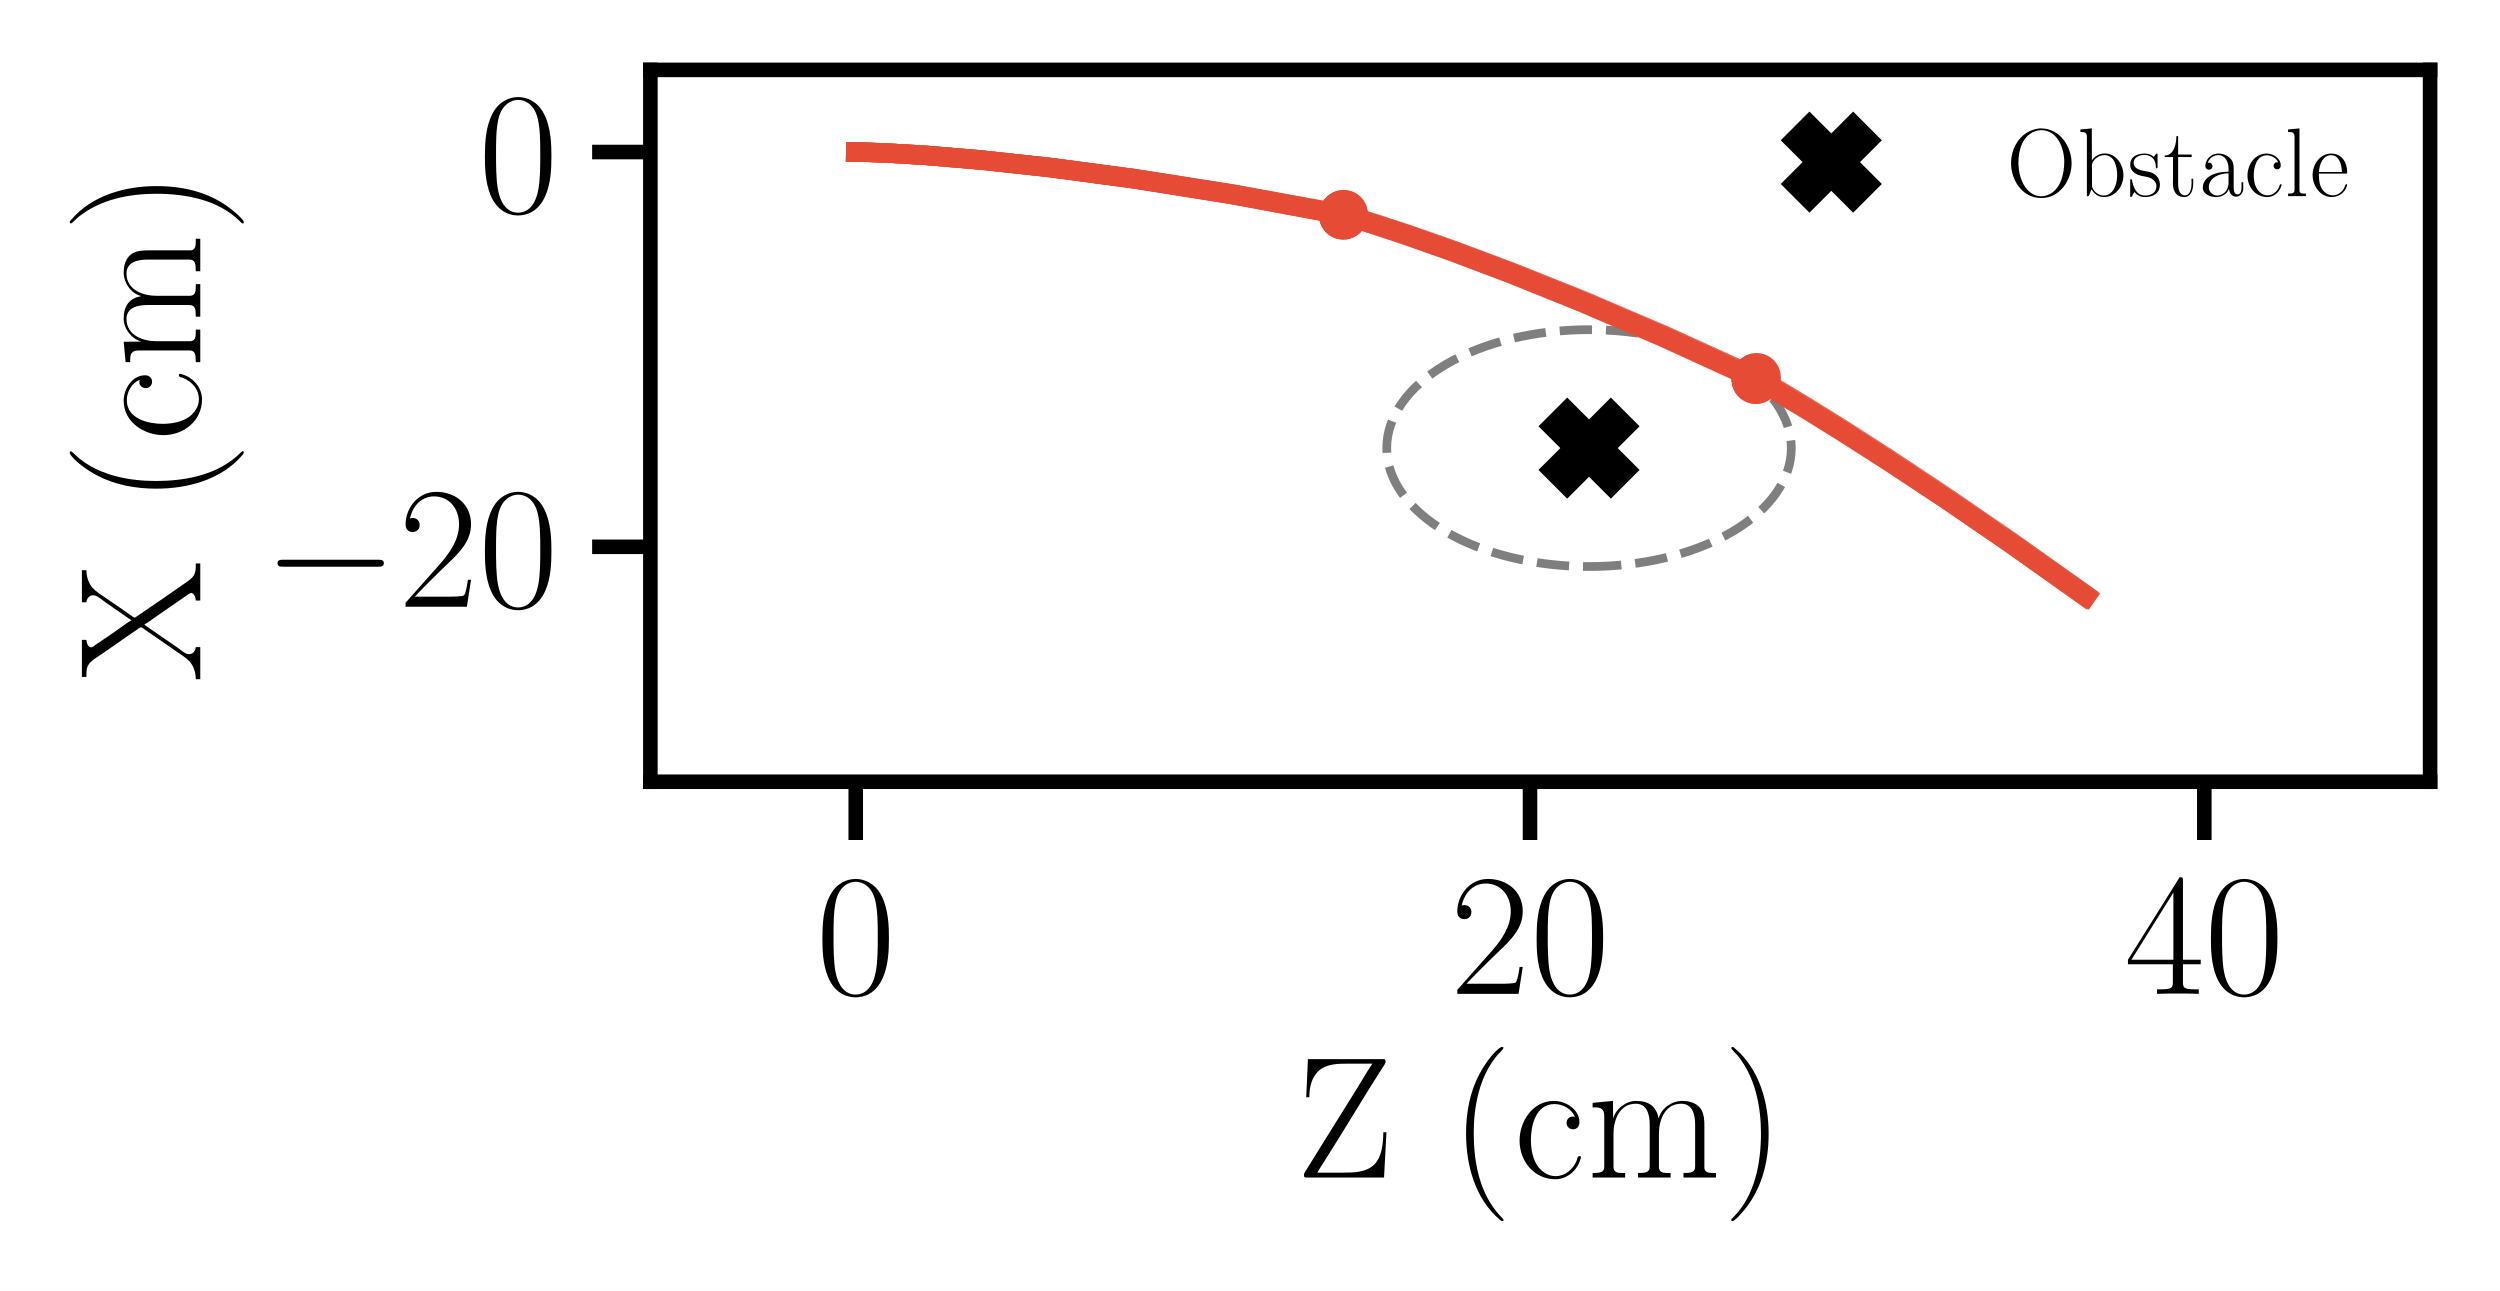
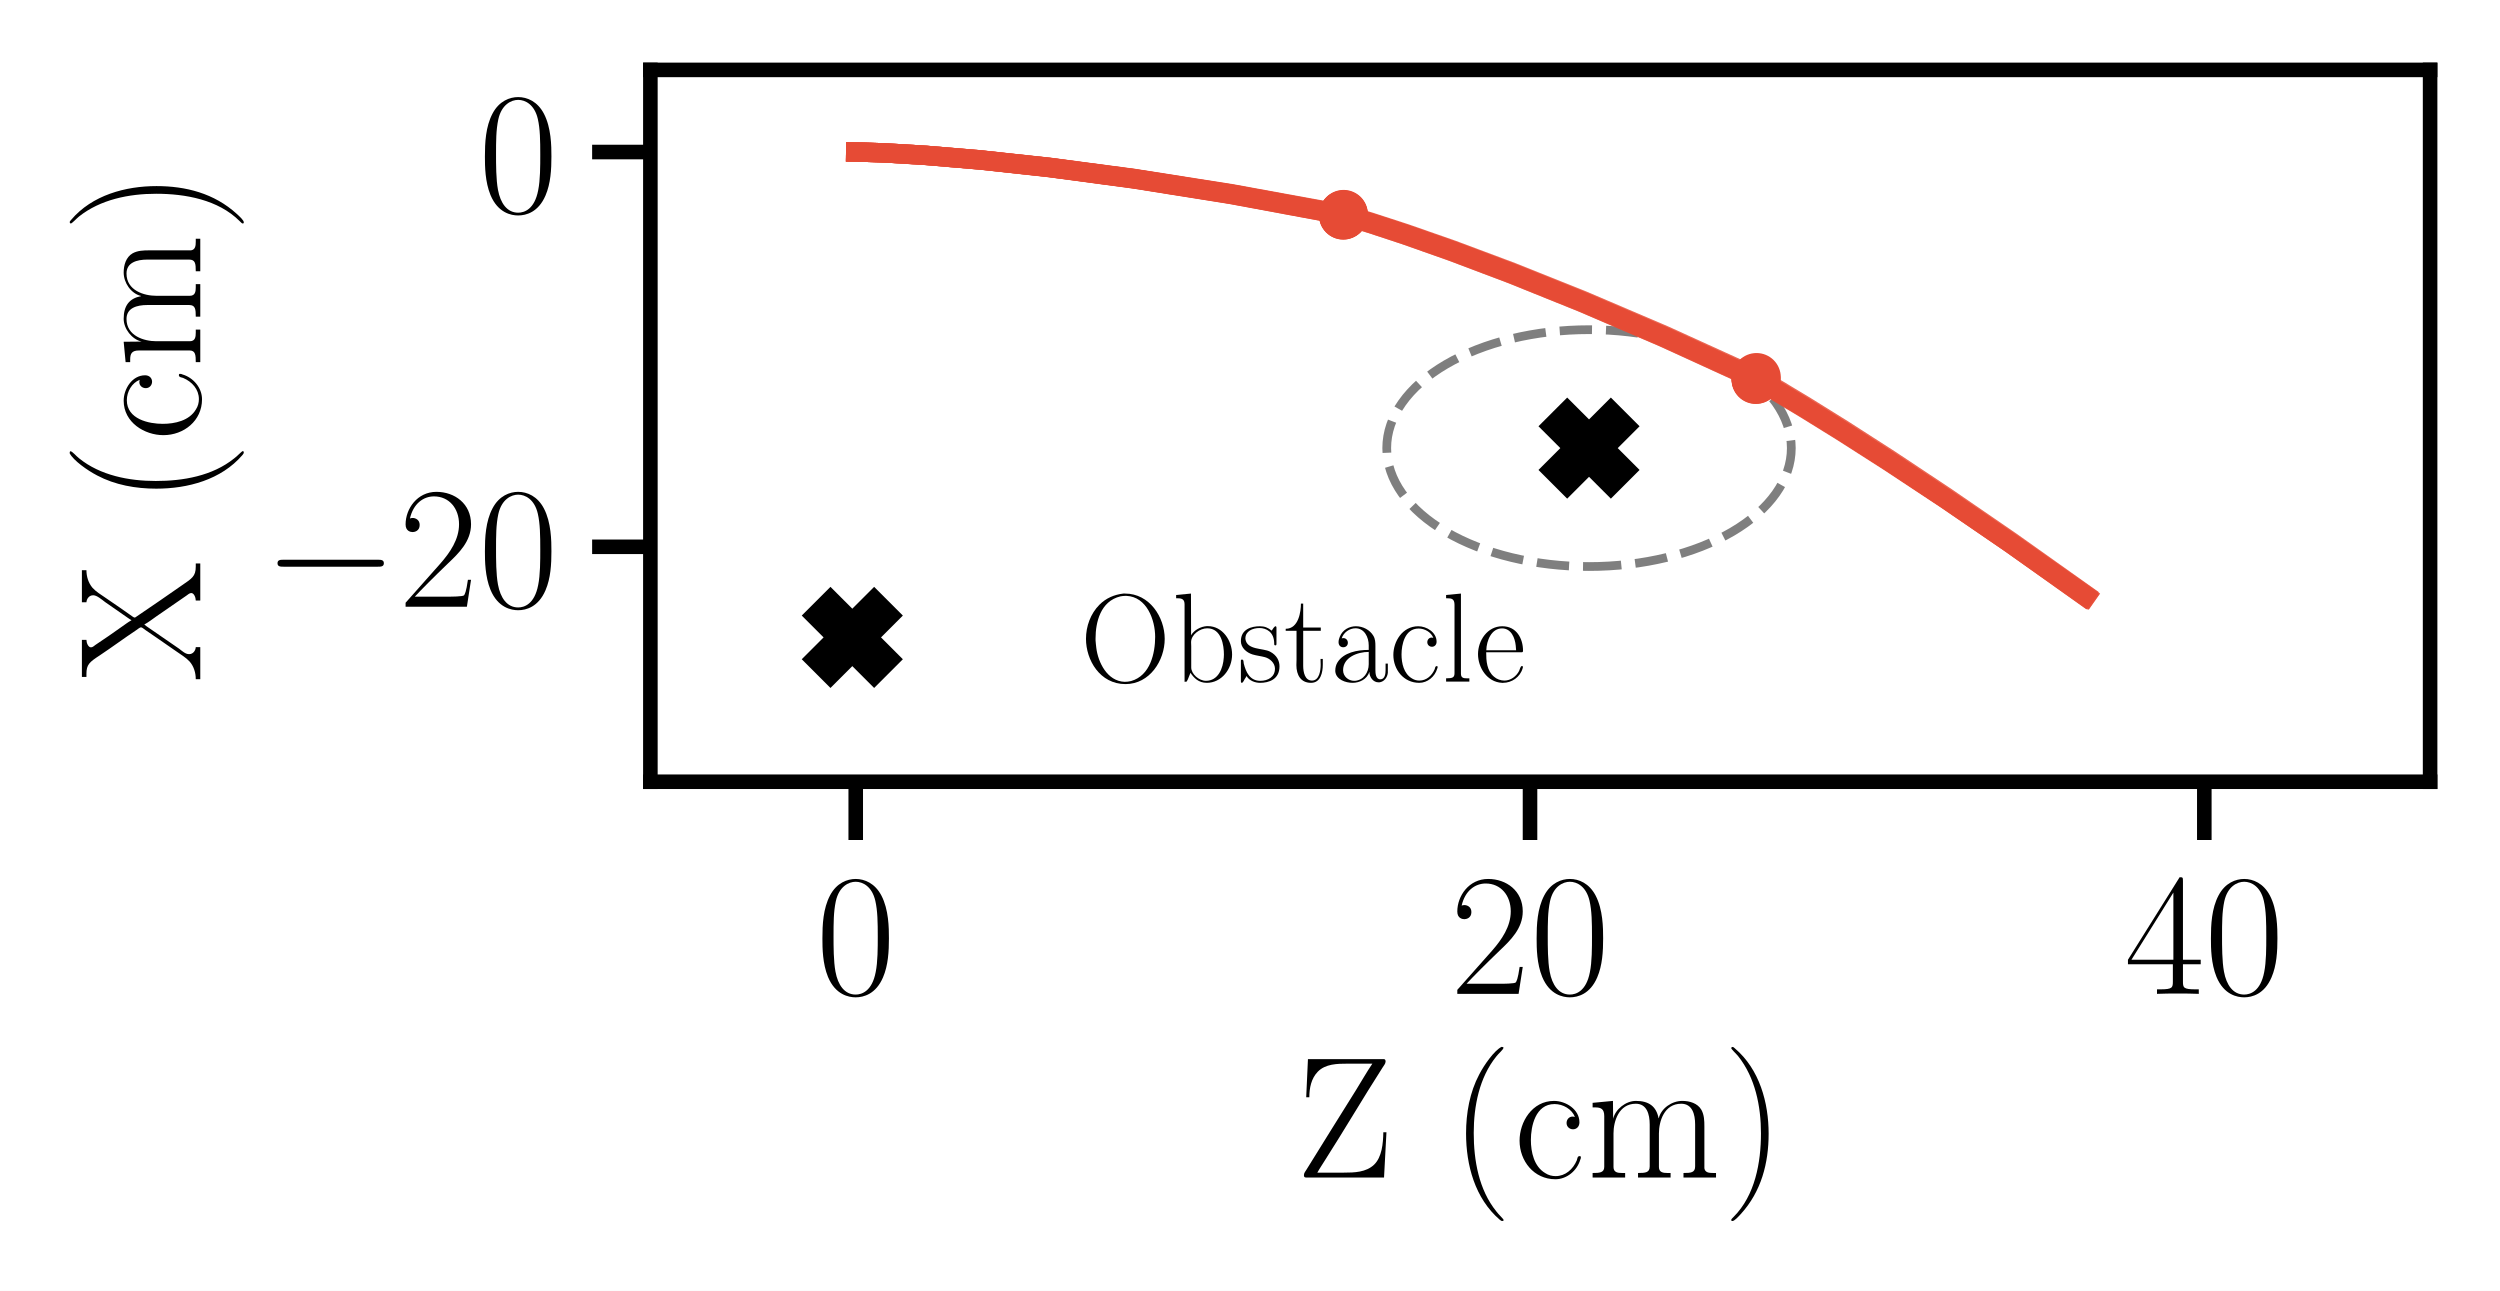
<svg xmlns="http://www.w3.org/2000/svg" xmlns:xlink="http://www.w3.org/1999/xlink" width="257.52pt" height="132.96pt" viewBox="0 0 257.52 132.96" version="1.1">
  <defs>
    <style type="text/css">*{stroke-linejoin: round; stroke-linecap: butt}</style>
  </defs>
  <g id="figure_1">
    <g id="patch_1">
      <path d="M 0 132.96  L 257.52 132.96  L 257.52 0  L 0 0  z " style="fill: #ffffff" />
    </g>
    <g id="axes_1">
      <g id="patch_2">
        <path d="M 66.994 80.526  L 250.32 80.526  L 250.32 7.2  L 66.994 7.2  z " style="fill: #ffffff" />
      </g>
      <g id="matplotlib.axis_1">
        <g id="xtick_1">
          <g id="line2d_1">
            <defs>
-               <path id="m0d28d8119e" d="M 0 0  L 0 6  " style="stroke: #000000; stroke-width: 1.5" />
-             </defs>
-             <g>
-               <use xlink:href="#m0d28d8119e" x="88.147" y="80.526" style="stroke: #000000; stroke-width: 1.5" />
+               <path id="mfde79741a8" d="M 0 0  L 0 6  " style="stroke: #000000; stroke-width: 1.5" />
+             </defs>
+             <g>
+               <use xlink:href="#mfde79741a8" x="88.147" y="80.526" style="stroke: #000000; stroke-width: 1.5" />
            </g>
          </g>
          <g id="text_1">
            <g transform="translate(84.03441 102.3751) scale(0.18 -0.18)">
              <defs>
                <path id="CMR17-32" d="M 2688 2038  C 2688 2430 2681 3099 2412 3613  C 2176 4063 1798 4224 1465 4224  C 1158 4224 768 4082 524 3620  C 268 3137 243 2539 243 2038  C 243 1671 249 1112 448 623  C 723 -39 1216 -128 1465 -128  C 1760 -128 2208 -7 2470 604  C 2662 1048 2688 1568 2688 2038  z M 1465 -26  C 1056 -26 812 328 723 816  C 652 1196 652 1749 652 2109  C 652 2604 652 3015 736 3407  C 857 3954 1216 4121 1465 4121  C 1728 4121 2067 3947 2188 3420  C 2272 3054 2278 2623 2278 2109  C 2278 1691 2278 1176 2201 797  C 2067 96 1689 -26 1465 -26  z " transform="scale(0.015625)" />
              </defs>
              <use xlink:href="#CMR17-32" transform="scale(0.996264)" />
            </g>
          </g>
        </g>
        <g id="xtick_2">
          <g id="line2d_2">
            <g>
-               <use xlink:href="#m0d28d8119e" x="157.604" y="80.526" style="stroke: #000000; stroke-width: 1.5" />
+               <use xlink:href="#mfde79741a8" x="157.604" y="80.526" style="stroke: #000000; stroke-width: 1.5" />
            </g>
          </g>
          <g id="text_2">
            <g transform="translate(149.3799 102.3751) scale(0.18 -0.18)">
              <defs>
                <path id="CMR17-34" d="M 2668 990  L 2553 990  C 2489 537 2438 460 2412 422  C 2380 371 1920 371 1830 371  L 601 371  C 832 620 1280 1073 1824 1596  C 2214 1966 2668 2400 2668 3033  C 2668 3788 2067 4224 1395 4224  C 691 4224 262 3603 262 3027  C 262 2777 448 2745 524 2745  C 588 2745 780 2783 780 3007  C 780 3206 614 3264 524 3264  C 486 3264 448 3257 422 3244  C 544 3788 915 4057 1305 4057  C 1862 4057 2227 3616 2227 3033  C 2227 2477 1900 1998 1536 1583  L 262 147  L 262 0  L 2515 0  L 2668 990  z " transform="scale(0.015625)" />
              </defs>
              <use xlink:href="#CMR17-34" transform="scale(0.996264)" />
              <use xlink:href="#CMR17-32" transform="translate(45.69048 0) scale(0.996264)" />
            </g>
          </g>
        </g>
        <g id="xtick_3">
          <g id="line2d_3">
            <g>
-               <use xlink:href="#m0d28d8119e" x="227.062" y="80.526" style="stroke: #000000; stroke-width: 1.5" />
+               <use xlink:href="#mfde79741a8" x="227.062" y="80.526" style="stroke: #000000; stroke-width: 1.5" />
            </g>
          </g>
          <g id="text_3">
            <g transform="translate(218.8375 102.3751) scale(0.18 -0.18)">
              <defs>
                <path id="CMR17-36" d="M 2150 4147  C 2150 4281 2144 4288 2028 4288  L 128 1254  L 128 1088  L 1779 1088  L 1779 460  C 1779 230 1766 166 1318 166  L 1196 166  L 1196 0  C 1401 12 1747 12 1964 12  C 2182 12 2528 12 2732 0  L 2732 166  L 2611 166  C 2163 166 2150 230 2150 460  L 2150 1088  L 2803 1088  L 2803 1254  L 2150 1254  L 2150 4147  z M 1798 3723  L 1798 1254  L 256 1254  L 1798 3723  z " transform="scale(0.015625)" />
              </defs>
              <use xlink:href="#CMR17-36" transform="scale(0.996264)" />
              <use xlink:href="#CMR17-32" transform="translate(45.69048 0) scale(0.996264)" />
            </g>
          </g>
        </g>
        <g id="text_4">
          <g transform="translate(133.3843 121.2924) scale(0.18 -0.18)">
            <defs>
              <path id="SFRM1728-73" d="M 480 4352  L 416 2949  L 531 2949  C 531 3293 601 3637 838 3886  C 1120 4179 1561 4185 1939 4185  L 2848 4185  C 2636 3873 2451 3542 2252 3223  C 1644 2249 1030 1268 428 293  C 390 230 332 166 332 89  C 332 25 352 0 409 0  L 3277 0  L 3366 1663  L 3251 1663  C 3244 1249 3200 752 2912 472  C 2617 191 2188 179 1798 179  L 825 179  C 908 332 1011 478 1100 625  C 1824 1758 2502 2917 3225 4045  C 3264 4108 3328 4179 3334 4255  C 3334 4300 3328 4352 3270 4352  L 480 4352  z " transform="scale(0.015625)" />
              <path id="SFRM1728-19f" d="M 1913 4800  C 1651 4665 1286 4152 1100 3793  C 748 3132 614 2369 614 1619  C 614 458 940 -767 1849 -1549  C 1875 -1568 1907 -1600 1945 -1600  C 1964 -1600 1996 -1588 1996 -1568  C 1996 -1524 1804 -1357 1728 -1248  C 1081 -446 896 631 896 1638  C 896 2619 1100 3677 1728 4453  C 1804 4556 1990 4704 1990 4774  C 1990 4787 1964 4800 1939 4800  C 1926 4806 1920 4800 1913 4800  z " transform="scale(0.015625)" />
              <path id="SFRM1728-fe" d="M 2278 2227  C 2252 2233 2220 2240 2195 2240  C 2060 2240 1971 2131 1971 2003  C 1971 1868 2080 1772 2208 1772  C 2336 1772 2444 1868 2444 2028  C 2444 2508 1939 2816 1510 2816  C 704 2816 243 2041 243 1356  C 243 608 768 -64 1561 -64  C 1984 -64 2361 256 2476 659  C 2489 678 2496 710 2496 736  L 2496 755  C 2496 780 2470 787 2451 787  C 2368 787 2368 691 2348 633  C 2208 300 1926 51 1568 51  C 1440 51 1305 83 1190 160  C 774 403 659 934 659 1382  C 659 1881 825 2700 1529 2700  C 1843 2700 2163 2515 2278 2227  z " transform="scale(0.015625)" />
              <path id="SFRM1728-17b" d="M 256 2745  L 256 2577  L 352 2577  C 563 2577 684 2520 684 2256  L 684 391  C 684 172 499 166 256 166  L 256 0  L 1452 0  L 1452 166  L 1337 166  C 1184 166 1024 185 1024 385  L 1024 1619  C 1024 2063 1216 2712 1843 2712  C 2246 2712 2355 2333 2355 1947  L 2355 410  C 2355 179 2201 166 1926 166  L 1926 0  L 3123 0  L 3123 166  L 3008 166  C 2854 166 2694 185 2694 385  L 2694 1619  C 2694 2063 2886 2712 3513 2712  C 3917 2712 4025 2333 4025 1947  L 4025 410  C 4025 179 3872 166 3597 166  L 3597 0  L 4793 0  L 4793 166  L 4685 166  C 4537 166 4390 179 4365 340  L 4365 1876  C 4365 2089 4358 2301 4256 2487  C 4115 2732 3821 2816 3552 2816  C 3168 2816 2777 2545 2688 2179  L 2681 2179  C 2598 2610 2329 2816 1849 2816  C 1478 2816 1094 2513 1011 2159  L 1004 2816  L 256 2745  z " transform="scale(0.015625)" />
              <path id="SFRM1728-1a0" d="M 358 4787  C 345 4780 339 4767 339 4761  C 339 4716 518 4556 595 4460  C 1222 3672 1433 2621 1433 1622  C 1433 552 1216 -659 428 -1447  C 403 -1479 339 -1524 339 -1562  C 339 -1588 358 -1600 384 -1600  C 460 -1600 608 -1434 691 -1344  C 1452 -511 1715 539 1715 1609  C 1715 2749 1382 3979 473 4748  C 448 4767 422 4800 390 4800  C 377 4800 364 4793 358 4787  z " transform="scale(0.015625)" />
            </defs>
            <use xlink:href="#SFRM1728-73" transform="scale(0.996264)" />
            <use xlink:href="#SFRM1728-19f" transform="translate(88.3975 0) scale(0.996264)" />
            <use xlink:href="#SFRM1728-fe" transform="translate(124.7908 0) scale(0.996264)" />
            <use xlink:href="#SFRM1728-17b" transform="translate(166.3877 0) scale(0.996264)" />
            <use xlink:href="#SFRM1728-1a0" transform="translate(244.41 0) scale(0.996264)" />
          </g>
        </g>
      </g>
      <g id="matplotlib.axis_2">
        <g id="ytick_1">
          <g id="line2d_4">
            <defs>
-               <path id="m540c201704" d="M 0 0  L -6 0  " style="stroke: #000000; stroke-width: 1.5" />
-             </defs>
-             <g>
-               <use xlink:href="#m540c201704" x="66.994" y="56.325" style="stroke: #000000; stroke-width: 1.5" />
+               <path id="m2288d21156" d="M 0 0  L -6 0  " style="stroke: #000000; stroke-width: 1.5" />
+             </defs>
+             <g>
+               <use xlink:href="#m2288d21156" x="66.994" y="56.325" style="stroke: #000000; stroke-width: 1.5" />
            </g>
          </g>
          <g id="text_5">
            <g transform="translate(27.09724 62.49967) scale(0.18 -0.18)">
              <defs>
                <path id="CMSY10-1" d="M 4217 1472  C 4326 1472 4441 1472 4441 1600  C 4441 1728 4326 1728 4217 1728  L 755 1728  C 646 1728 531 1728 531 1600  C 531 1472 646 1472 755 1472  L 4217 1472  z " transform="scale(0.015625)" />
              </defs>
              <use xlink:href="#CMSY10-1" transform="scale(0.996264)" />
              <use xlink:href="#CMR17-34" transform="translate(77.48747 0) scale(0.996264)" />
              <use xlink:href="#CMR17-32" transform="translate(123.1779 0) scale(0.996264)" />
            </g>
          </g>
        </g>
        <g id="ytick_2">
          <g id="line2d_5">
            <g>
-               <use xlink:href="#m540c201704" x="66.994" y="15.661" style="stroke: #000000; stroke-width: 1.5" />
+               <use xlink:href="#m2288d21156" x="66.994" y="15.661" style="stroke: #000000; stroke-width: 1.5" />
            </g>
          </g>
          <g id="text_6">
            <g transform="translate(49.26927 21.83535) scale(0.18 -0.18)">
              <use xlink:href="#CMR17-32" transform="scale(0.996264)" />
            </g>
          </g>
        </g>
        <g id="text_7">
          <g transform="translate(20.63014 70.30235) rotate(-90) scale(0.18 -0.18)">
            <defs>
              <path id="SFRM1728-6f" d="M 204 4352  L 204 4185  L 320 4185  C 659 4185 748 4077 998 3694  C 1299 3242 1625 2803 1926 2351  C 1964 2293 2028 2223 2028 2179  C 2028 2134 1958 2064 1926 2013  L 1638 1593  C 1472 1351 1305 1115 1139 873  C 1024 714 921 529 774 395  C 595 236 358 166 121 166  L 121 0  L 1299 0  L 1299 166  C 1171 172 1043 268 1043 402  L 1043 421  C 1043 548 1164 675 1241 777  C 1465 1109 1702 1440 1926 1771  C 1996 1866 2054 1968 2131 2058  C 2214 1905 2329 1758 2432 1612  C 2688 1249 2937 873 3193 510  C 3225 465 3289 395 3289 332  C 3289 230 3123 166 3014 166  L 3014 0  L 4377 0  L 4377 166  L 4262 166  C 3897 166 3827 306 3558 695  C 3180 1242 2790 1796 2419 2351  C 2406 2370 2387 2389 2387 2414  C 2387 2452 2451 2522 2483 2573  L 2752 2956  C 2873 3134 3001 3319 3123 3497  C 3232 3656 3334 3828 3481 3962  C 3661 4115 3897 4185 4128 4185  L 4128 4352  L 2950 4352  L 2950 4185  C 3078 4178 3206 4083 3206 3943  L 3206 3930  C 3206 3803 3052 3624 2956 3497  C 2764 3217 2572 2943 2380 2669  C 2355 2624 2316 2586 2297 2535  L 2284 2535  C 2220 2656 2131 2765 2054 2879  C 1824 3204 1600 3522 1382 3854  C 1344 3905 1292 3956 1292 4019  C 1292 4121 1459 4185 1568 4185  L 1568 4352  L 204 4352  z " transform="scale(0.015625)" />
            </defs>
            <use xlink:href="#SFRM1728-6f" transform="scale(0.996264)" />
            <use xlink:href="#SFRM1728-19f" transform="translate(101.3665 0) scale(0.996264)" />
            <use xlink:href="#SFRM1728-fe" transform="translate(137.7599 0) scale(0.996264)" />
            <use xlink:href="#SFRM1728-17b" transform="translate(179.3568 0) scale(0.996264)" />
            <use xlink:href="#SFRM1728-1a0" transform="translate(257.3791 0) scale(0.996264)" />
          </g>
        </g>
      </g>
      <g id="patch_3">
-         <path d="M 163.682 58.358  C 169.208 58.358 174.508 57.073 178.416 54.785  C 182.323 52.497 184.519 49.394 184.519 46.159  C 184.519 42.924 182.323 39.82 178.416 37.533  C 174.508 35.245 169.208 33.96 163.682 33.96  C 158.156 33.96 152.855 35.245 148.948 37.533  C 145.04 39.82 142.844 42.924 142.844 46.159  C 142.844 49.394 145.04 52.497 148.948 54.785  C 152.855 57.073 158.156 58.358 163.682 58.358  L 163.682 58.358  z " clip-path="url(#p0f4ed2e421)" style="fill: none; opacity: 0.5; stroke-dasharray: 3.33,1.44; stroke-dashoffset: 0; stroke: #000000; stroke-width: 0.9; stroke-linejoin: miter" />
+         <path d="M 163.682 58.358  C 169.208 58.358 174.508 57.073 178.416 54.785  C 182.323 52.497 184.519 49.394 184.519 46.159  C 184.519 42.924 182.323 39.82 178.416 37.533  C 174.508 35.245 169.208 33.96 163.682 33.96  C 158.156 33.96 152.855 35.245 148.948 37.533  C 145.04 39.82 142.844 42.924 142.844 46.159  C 142.844 49.394 145.04 52.497 148.948 54.785  C 152.855 57.073 158.156 58.358 163.682 58.358  L 163.682 58.358  z " clip-path="url(#p2f2c61234a)" style="fill: none; opacity: 0.5; stroke-dasharray: 3.33,1.44; stroke-dashoffset: 0; stroke: #000000; stroke-width: 0.9; stroke-linejoin: miter" />
      </g>
      <g id="patch_4">
        <path d="M 66.994 80.526  L 66.994 7.2  " style="fill: none; stroke: #000000; stroke-width: 1.5; stroke-linejoin: miter; stroke-linecap: square" />
      </g>
      <g id="patch_5">
        <path d="M 250.32 80.526  L 250.32 7.2  " style="fill: none; stroke: #000000; stroke-width: 1.5; stroke-linejoin: miter; stroke-linecap: square" />
      </g>
      <g id="patch_6">
        <path d="M 66.994 80.526  L 250.32 80.526  " style="fill: none; stroke: #000000; stroke-width: 1.5; stroke-linejoin: miter; stroke-linecap: square" />
      </g>
      <g id="patch_7">
        <path d="M 66.994 7.2  L 250.32 7.2  " style="fill: none; stroke: #000000; stroke-width: 1.5; stroke-linejoin: miter; stroke-linecap: square" />
      </g>
      <g id="line2d_6">
-         <path d="M 88.147 15.661  L 88.957 15.674  L 91.384 15.764  L 95.412 16.009  L 101.017 16.486  L 108.164 17.268  L 116.808 18.43  L 126.898 20.044  L 138.369 22.179  L 139.091 22.387  L 141.231 23.046  L 144.739 24.204  L 149.566 25.91  L 155.654 28.21  L 162.943 31.149  L 171.369 34.77  L 180.863 39.112  L 181.438 39.438  L 183.139 40.427  L 185.928 42.102  L 189.769 44.483  L 194.623 47.588  L 200.451 51.437  L 207.211 56.047  L 214.864 61.437  " clip-path="url(#p0f4ed2e421)" style="fill: none; stroke: #e64b35; stroke-opacity: 0.85; stroke-width: 2; stroke-linecap: square" />
+         <path d="M 88.147 15.661  L 88.957 15.674  L 91.384 15.764  L 95.412 16.009  L 101.017 16.486  L 108.164 17.268  L 116.808 18.43  L 126.898 20.044  L 138.369 22.179  L 139.091 22.387  L 141.231 23.046  L 144.739 24.204  L 149.566 25.91  L 155.654 28.21  L 162.943 31.149  L 171.369 34.77  L 180.863 39.112  L 181.438 39.438  L 183.139 40.427  L 185.928 42.102  L 189.769 44.483  L 194.623 47.588  L 200.451 51.437  L 207.211 56.047  L 214.864 61.437  " clip-path="url(#p2f2c61234a)" style="fill: none; stroke: #e64b35; stroke-opacity: 0.85; stroke-width: 2; stroke-linecap: square" />
      </g>
      <g id="line2d_7">
-         <path d="M 88.147 15.661  L 88.957 15.674  L 91.384 15.764  L 95.412 16.009  L 101.016 16.484  L 108.162 17.266  L 116.807 18.427  L 126.896 20.038  L 138.367 22.17  L 139.09 22.378  L 141.23 23.036  L 144.74 24.192  L 149.568 25.897  L 155.659 28.194  L 162.951 31.13  L 171.382 34.747  L 180.881 39.084  L 181.457 39.409  L 183.159 40.398  L 185.952 42.071  L 189.798 44.449  L 194.659 47.55  L 200.496 51.394  L 207.27 55.998  L 214.938 61.38  " clip-path="url(#p0f4ed2e421)" style="fill: none; stroke: #e64b35; stroke-opacity: 0.85; stroke-width: 2; stroke-linecap: square" />
+         <path d="M 88.147 15.661  L 88.957 15.674  L 91.384 15.764  L 95.412 16.009  L 101.016 16.484  L 108.162 17.266  L 116.807 18.427  L 126.896 20.038  L 138.367 22.17  L 139.09 22.378  L 141.23 23.036  L 144.74 24.192  L 149.568 25.897  L 155.659 28.194  L 162.951 31.13  L 171.382 34.747  L 180.881 39.084  L 181.457 39.409  L 183.159 40.398  L 185.952 42.071  L 189.798 44.449  L 194.659 47.55  L 200.496 51.394  L 207.27 55.998  L 214.938 61.38  " clip-path="url(#p2f2c61234a)" style="fill: none; stroke: #e64b35; stroke-opacity: 0.85; stroke-width: 2; stroke-linecap: square" />
      </g>
      <g id="line2d_8">
-         <path d="M 88.147 15.661  L 88.957 15.673  L 91.383 15.763  L 95.411 16.006  L 101.016 16.479  L 108.164 17.255  L 116.812 18.407  L 126.907 20.008  L 138.387 22.125  L 139.11 22.332  L 141.251 22.986  L 144.761 24.137  L 149.589 25.835  L 155.677 28.126  L 162.965 31.055  L 171.388 34.666  L 180.876 38.999  L 181.45 39.324  L 183.146 40.314  L 185.928 41.991  L 189.755 44.374  L 194.588 47.485  L 200.387 51.343  L 207.108 55.965  L 214.71 61.371  " clip-path="url(#p0f4ed2e421)" style="fill: none; stroke: #e64b35; stroke-opacity: 0.85; stroke-width: 2; stroke-linecap: square" />
+         <path d="M 88.147 15.661  L 88.957 15.673  L 91.383 15.763  L 95.411 16.006  L 101.016 16.479  L 108.164 17.255  L 116.812 18.407  L 126.907 20.008  L 138.387 22.125  L 139.11 22.332  L 141.251 22.986  L 144.761 24.137  L 149.589 25.835  L 155.677 28.126  L 162.965 31.055  L 171.388 34.666  L 180.876 38.999  L 181.45 39.324  L 183.146 40.314  L 185.928 41.991  L 189.755 44.374  L 194.588 47.485  L 200.387 51.343  L 207.108 55.965  L 214.71 61.371  " clip-path="url(#p2f2c61234a)" style="fill: none; stroke: #e64b35; stroke-opacity: 0.85; stroke-width: 2; stroke-linecap: square" />
      </g>
      <g id="line2d_9">
-         <path d="M 88.147 15.661  L 88.957 15.673  L 91.383 15.763  L 95.41 16.005  L 101.014 16.477  L 108.161 17.251  L 116.808 18.401  L 126.902 19.998  L 138.383 22.11  L 139.106 22.316  L 141.247 22.969  L 144.757 24.119  L 149.585 25.816  L 155.672 28.106  L 162.958 31.035  L 171.377 34.647  L 180.858 38.982  L 181.431 39.308  L 183.126 40.299  L 185.906 41.977  L 189.73 44.363  L 194.561 47.476  L 200.357 51.335  L 207.076 55.959  L 214.676 61.367  " clip-path="url(#p0f4ed2e421)" style="fill: none; stroke: #e64b35; stroke-opacity: 0.85; stroke-width: 2; stroke-linecap: square" />
+         <path d="M 88.147 15.661  L 88.957 15.673  L 91.383 15.763  L 95.41 16.005  L 101.014 16.477  L 108.161 17.251  L 116.808 18.401  L 126.902 19.998  L 138.383 22.11  L 139.106 22.316  L 141.247 22.969  L 144.757 24.119  L 149.585 25.816  L 155.672 28.106  L 162.958 31.035  L 171.377 34.647  L 180.858 38.982  L 181.431 39.308  L 183.126 40.299  L 185.906 41.977  L 189.73 44.363  L 194.561 47.476  L 200.357 51.335  L 207.076 55.959  L 214.676 61.367  " clip-path="url(#p2f2c61234a)" style="fill: none; stroke: #e64b35; stroke-opacity: 0.85; stroke-width: 2; stroke-linecap: square" />
      </g>
      <g id="line2d_10">
-         <path d="M 88.147 15.661  L 88.957 15.673  L 91.383 15.762  L 95.41 16.003  L 101.014 16.47  L 108.163 17.239  L 116.813 18.38  L 126.913 19.965  L 138.403 22.062  L 139.127 22.266  L 141.271 22.915  L 144.786 24.059  L 149.62 25.747  L 155.716 28.027  L 163.013 30.945  L 171.443 34.544  L 180.937 38.865  L 181.511 39.19  L 183.209 40.18  L 185.991 41.855  L 189.821 44.237  L 194.657 47.346  L 200.459 51.201  L 207.186 55.82  L 214.793 61.222  " clip-path="url(#p0f4ed2e421)" style="fill: none; stroke: #e64b35; stroke-opacity: 0.85; stroke-width: 2; stroke-linecap: square" />
+         <path d="M 88.147 15.661  L 88.957 15.673  L 91.383 15.762  L 95.41 16.003  L 101.014 16.47  L 108.163 17.239  L 116.813 18.38  L 126.913 19.965  L 138.403 22.062  L 139.127 22.266  L 141.271 22.915  L 144.786 24.059  L 149.62 25.747  L 155.716 28.027  L 163.013 30.945  L 171.443 34.544  L 180.937 38.865  L 181.511 39.19  L 183.209 40.18  L 185.991 41.855  L 189.821 44.237  L 194.657 47.346  L 200.459 51.201  L 207.186 55.82  L 214.793 61.222  " clip-path="url(#p2f2c61234a)" style="fill: none; stroke: #e64b35; stroke-opacity: 0.85; stroke-width: 2; stroke-linecap: square" />
      </g>
      <g id="line2d_11">
        <defs>
-           <path id="m6ec642399a" d="M 0 2  C 0.53 2 1.039 1.789 1.414 1.414  C 1.789 1.039 2 0.53 2 0  C 2 -0.53 1.789 -1.039 1.414 -1.414  C 1.039 -1.789 0.53 -2 0 -2  C -0.53 -2 -1.039 -1.789 -1.414 -1.414  C -1.789 -1.039 -2 -0.53 -2 0  C -2 0.53 -1.789 1.039 -1.414 1.414  C -1.039 1.789 -0.53 2 0 2  z " style="stroke: #e64b35" />
+           <path id="ma492a1d552" d="M 0 2  C 0.53 2 1.039 1.789 1.414 1.414  C 1.789 1.039 2 0.53 2 0  C 2 -0.53 1.789 -1.039 1.414 -1.414  C 1.039 -1.789 0.53 -2 0 -2  C -0.53 -2 -1.039 -1.789 -1.414 -1.414  C -1.789 -1.039 -2 -0.53 -2 0  C -2 0.53 -1.789 1.039 -1.414 1.414  C -1.039 1.789 -0.53 2 0 2  z " style="stroke: #e64b35" />
        </defs>
-         <g clip-path="url(#p0f4ed2e421)">
-           <use xlink:href="#m6ec642399a" x="138.369" y="22.179" style="fill: #e64b35; stroke: #e64b35" />
+         <g clip-path="url(#p2f2c61234a)">
+           <use xlink:href="#ma492a1d552" x="138.369" y="22.179" style="fill: #e64b35; stroke: #e64b35" />
        </g>
      </g>
      <g id="line2d_12">
-         <g clip-path="url(#p0f4ed2e421)">
-           <use xlink:href="#m6ec642399a" x="180.863" y="39.112" style="fill: #e64b35; stroke: #e64b35" />
+         <g clip-path="url(#p2f2c61234a)">
+           <use xlink:href="#ma492a1d552" x="180.863" y="39.112" style="fill: #e64b35; stroke: #e64b35" />
        </g>
      </g>
      <g id="line2d_13">
-         <g clip-path="url(#p0f4ed2e421)">
-           <use xlink:href="#m6ec642399a" x="138.367" y="22.17" style="fill: #e64b35; stroke: #e64b35" />
+         <g clip-path="url(#p2f2c61234a)">
+           <use xlink:href="#ma492a1d552" x="138.367" y="22.17" style="fill: #e64b35; stroke: #e64b35" />
        </g>
      </g>
      <g id="line2d_14">
-         <g clip-path="url(#p0f4ed2e421)">
-           <use xlink:href="#m6ec642399a" x="180.881" y="39.084" style="fill: #e64b35; stroke: #e64b35" />
+         <g clip-path="url(#p2f2c61234a)">
+           <use xlink:href="#ma492a1d552" x="180.881" y="39.084" style="fill: #e64b35; stroke: #e64b35" />
        </g>
      </g>
      <g id="line2d_15">
-         <g clip-path="url(#p0f4ed2e421)">
-           <use xlink:href="#m6ec642399a" x="138.387" y="22.125" style="fill: #e64b35; stroke: #e64b35" />
+         <g clip-path="url(#p2f2c61234a)">
+           <use xlink:href="#ma492a1d552" x="138.387" y="22.125" style="fill: #e64b35; stroke: #e64b35" />
        </g>
      </g>
      <g id="line2d_16">
-         <g clip-path="url(#p0f4ed2e421)">
-           <use xlink:href="#m6ec642399a" x="180.876" y="38.999" style="fill: #e64b35; stroke: #e64b35" />
+         <g clip-path="url(#p2f2c61234a)">
+           <use xlink:href="#ma492a1d552" x="180.876" y="38.999" style="fill: #e64b35; stroke: #e64b35" />
        </g>
      </g>
      <g id="line2d_17">
-         <g clip-path="url(#p0f4ed2e421)">
-           <use xlink:href="#m6ec642399a" x="138.383" y="22.11" style="fill: #e64b35; stroke: #e64b35" />
+         <g clip-path="url(#p2f2c61234a)">
+           <use xlink:href="#ma492a1d552" x="138.383" y="22.11" style="fill: #e64b35; stroke: #e64b35" />
        </g>
      </g>
      <g id="line2d_18">
-         <g clip-path="url(#p0f4ed2e421)">
-           <use xlink:href="#m6ec642399a" x="180.858" y="38.982" style="fill: #e64b35; stroke: #e64b35" />
+         <g clip-path="url(#p2f2c61234a)">
+           <use xlink:href="#ma492a1d552" x="180.858" y="38.982" style="fill: #e64b35; stroke: #e64b35" />
        </g>
      </g>
      <g id="line2d_19">
-         <g clip-path="url(#p0f4ed2e421)">
-           <use xlink:href="#m6ec642399a" x="138.403" y="22.062" style="fill: #e64b35; stroke: #e64b35" />
+         <g clip-path="url(#p2f2c61234a)">
+           <use xlink:href="#ma492a1d552" x="138.403" y="22.062" style="fill: #e64b35; stroke: #e64b35" />
        </g>
      </g>
      <g id="line2d_20">
-         <g clip-path="url(#p0f4ed2e421)">
-           <use xlink:href="#m6ec642399a" x="180.937" y="38.865" style="fill: #e64b35; stroke: #e64b35" />
+         <g clip-path="url(#p2f2c61234a)">
+           <use xlink:href="#ma492a1d552" x="180.937" y="38.865" style="fill: #e64b35; stroke: #e64b35" />
        </g>
      </g>
      <g id="line2d_21">
        <defs>
-           <path id="m92834029b1" d="M -2.25 4.5  L 0 2.25  L 2.25 4.5  L 4.5 2.25  L 2.25 0  L 4.5 -2.25  L 2.25 -4.5  L 0 -2.25  L -2.25 -4.5  L -4.5 -2.25  L -2.25 0  L -4.5 2.25  z " style="stroke: #000000; stroke-linejoin: miter" />
+           <path id="mbdc395bb0b" d="M -2.25 4.5  L 0 2.25  L 2.25 4.5  L 4.5 2.25  L 2.25 0  L 4.5 -2.25  L 2.25 -4.5  L 0 -2.25  L -2.25 -4.5  L -4.5 -2.25  L -2.25 0  L -4.5 2.25  z " style="stroke: #000000; stroke-linejoin: miter" />
        </defs>
-         <g clip-path="url(#p0f4ed2e421)">
-           <use xlink:href="#m92834029b1" x="163.682" y="46.159" style="stroke: #000000; stroke-linejoin: miter" />
+         <g clip-path="url(#p2f2c61234a)">
+           <use xlink:href="#mbdc395bb0b" x="163.682" y="46.159" style="stroke: #000000; stroke-linejoin: miter" />
        </g>
      </g>
      <g id="legend_1">
        <g id="line2d_22">
          <g>
-             <use xlink:href="#m92834029b1" x="188.637" y="16.7" style="stroke: #000000; stroke-linejoin: miter" />
+             <use xlink:href="#mbdc395bb0b" x="87.794" y="65.658" style="stroke: #000000; stroke-linejoin: miter" />
          </g>
        </g>
        <g id="text_8">
-           <g transform="translate(206.6367 20.2) scale(0.1 -0.1)">
+           <g transform="translate(111.1936 70.20797) scale(0.13 -0.13)">
            <defs>
              <path id="SFRM1728-4c" d="M 2233 4480  C 1772 4428 1350 4247 1017 3912  C 563 3455 332 2817 332 2172  C 332 1102 1036 -128 2342 -128  C 3577 -128 4339 1070 4339 2172  C 4339 3289 3558 4480 2323 4480  C 2291 4486 2265 4480 2233 4480  z M 819 2095  L 819 2198  C 819 3003 1062 4093 2086 4337  C 2163 4350 2252 4363 2336 4363  L 2387 4363  C 3430 4318 3853 3132 3853 2275  C 3853 1457 3609 303 2624 26  C 2515 0 2406 -13 2297 -13  C 1414 20 947 980 857 1715  C 838 1843 832 1966 819 2095  z " transform="scale(0.015625)" />
              <path id="SFRM1728-f2" d="M 243 4408  L 243 4240  L 332 4240  C 550 4240 672 4175 672 3929  L 672 -13  L 780 0  L 844 123  L 972 447  C 1145 188 1382 -64 1804 -64  C 2547 -64 3091 628 3091 1379  C 3091 2097 2598 2822 1862 2822  L 1804 2822  C 1497 2803 1152 2622 1004 2356  L 998 4480  L 243 4408  z M 2668 1224  C 2636 680 2387 39 1760 39  C 1408 39 1011 382 1011 719  L 1011 1787  C 1011 1858 1004 1936 1004 2007  C 1004 2389 1452 2712 1824 2712  C 2560 2712 2675 1832 2675 1372  C 2675 1321 2675 1275 2668 1224  z " transform="scale(0.015625)" />
              <path id="SFRM1728-1bd" d="M 480 275  L 492 275  C 627 44 921 -64 1177 -64  C 1619 -64 2163 108 2163 774  C 2163 1056 2028 1344 1683 1523  C 1318 1715 505 1593 428 2169  L 428 2201  C 428 2560 787 2726 1145 2726  C 1472 2726 1894 2540 1894 1932  C 1894 1881 1894 1843 1958 1843  C 2003 1843 2009 1875 2009 1920  L 2009 2752  C 2009 2777 1996 2816 1964 2816  C 1907 2816 1811 2668 1766 2592  C 1580 2745 1408 2816 1164 2816  C 748 2816 198 2675 198 2060  C 198 1721 486 1478 787 1382  C 998 1318 1216 1299 1427 1241  C 1676 1171 1920 953 1932 678  L 1932 652  C 1932 243 1587 38 1184 38  C 652 38 454 486 345 915  C 332 985 345 1120 256 1120  C 204 1120 198 1094 198 1056  L 198 0  C 198 -26 211 -64 243 -64  C 307 -64 358 70 396 134  C 428 179 460 224 480 275  z " transform="scale(0.015625)" />
              <path id="SFRM1728-1ca" d="M 883 3968  C 883 3580 774 2687 108 2687  L 108 2585  L 659 2585  L 659 1112  C 659 1022 652 926 652 836  C 652 334 876 -64 1395 -64  C 1888 -64 1996 463 1996 868  L 1996 1151  L 1881 1151  C 1881 1054 1888 958 1888 855  C 1888 579 1824 51 1446 51  C 1088 51 998 469 998 810  L 998 2585  L 1894 2585  L 1894 2752  L 998 2752  L 998 3968  L 883 3968  z " transform="scale(0.015625)" />
              <path id="SFRM1728-77" d="M 620 2201  C 716 2502 1017 2713 1324 2713  C 1772 2713 1996 2265 1996 1843  L 1996 1612  C 1414 1612 716 1484 403 972  C 332 857 294 704 294 569  L 294 518  C 332 102 819 -64 1177 -64  C 1516 -64 1913 115 2022 486  L 2028 486  C 2035 224 2220 -39 2496 -39  L 2540 -39  C 2784 -7 2944 211 2969 448  L 2969 915  L 2854 915  L 2854 595  C 2854 396 2822 115 2585 115  C 2348 115 2336 435 2336 595  L 2336 1804  C 2336 1990 2329 2169 2233 2329  C 2054 2636 1696 2816 1344 2816  C 1011 2816 665 2643 524 2284  C 492 2208 460 2105 460 2009  C 460 1849 556 1747 697 1747  C 832 1747 934 1836 934 1977  C 934 2112 832 2214 704 2214  C 678 2214 646 2208 620 2201  z M 1996 1510  L 1996 883  C 1996 467 1734 70 1292 38  L 1254 38  C 966 38 691 262 691 576  C 691 1235 1427 1510 1996 1510  z " transform="scale(0.015625)" />
              <path id="SFRM1728-173" d="M 256 4408  L 256 4240  L 313 4240  C 524 4240 684 4221 684 3905  L 684 431  C 684 198 576 166 256 166  L 256 0  L 1440 0  L 1440 166  L 1305 166  C 1152 166 1011 185 1011 398  L 1011 4480  L 256 4408  z " transform="scale(0.015625)" />
              <path id="SFRM1728-136" d="M 627 1491  L 2419 1491  C 2476 1491 2502 1504 2502 1568  C 2502 2195 2169 2816 1446 2816  C 691 2816 211 2092 211 1395  C 211 723 665 -26 1433 -64  L 1484 -64  C 1926 -64 2355 224 2483 678  C 2489 697 2496 716 2496 742  C 2496 774 2476 793 2451 793  C 2368 793 2342 620 2304 544  C 2163 268 1875 51 1555 51  C 1369 51 1164 121 1024 249  C 659 556 627 1049 627 1491  z M 633 1593  C 646 2092 896 2707 1433 2707  C 1907 2707 2092 2214 2131 1830  C 2144 1753 2137 1670 2150 1593  L 633 1593  z " transform="scale(0.015625)" />
            </defs>
            <use xlink:href="#SFRM1728-4c" transform="scale(0.996264)" />
            <use xlink:href="#SFRM1728-f2" transform="translate(72.81862 0) scale(0.996264)" />
            <use xlink:href="#SFRM1728-1bd" transform="translate(124.8228 0) scale(0.996264)" />
            <use xlink:href="#SFRM1728-1ca" transform="translate(161.7364 0) scale(0.996264)" />
            <use xlink:href="#SFRM1728-77" transform="translate(198.1297 0) scale(0.996264)" />
            <use xlink:href="#SFRM1728-fe" transform="translate(244.9303 0) scale(0.996264)" />
            <use xlink:href="#SFRM1728-173" transform="translate(286.5272 0) scale(0.996264)" />
            <use xlink:href="#SFRM1728-136" transform="translate(312.5133 0) scale(0.996264)" />
          </g>
        </g>
      </g>
    </g>
  </g>
  <defs>
-     <clipPath id="p0f4ed2e421">
+     <clipPath id="p2f2c61234a">
      <rect x="66.994" y="7.2" width="183.326" height="73.326" />
    </clipPath>
  </defs>
</svg>
